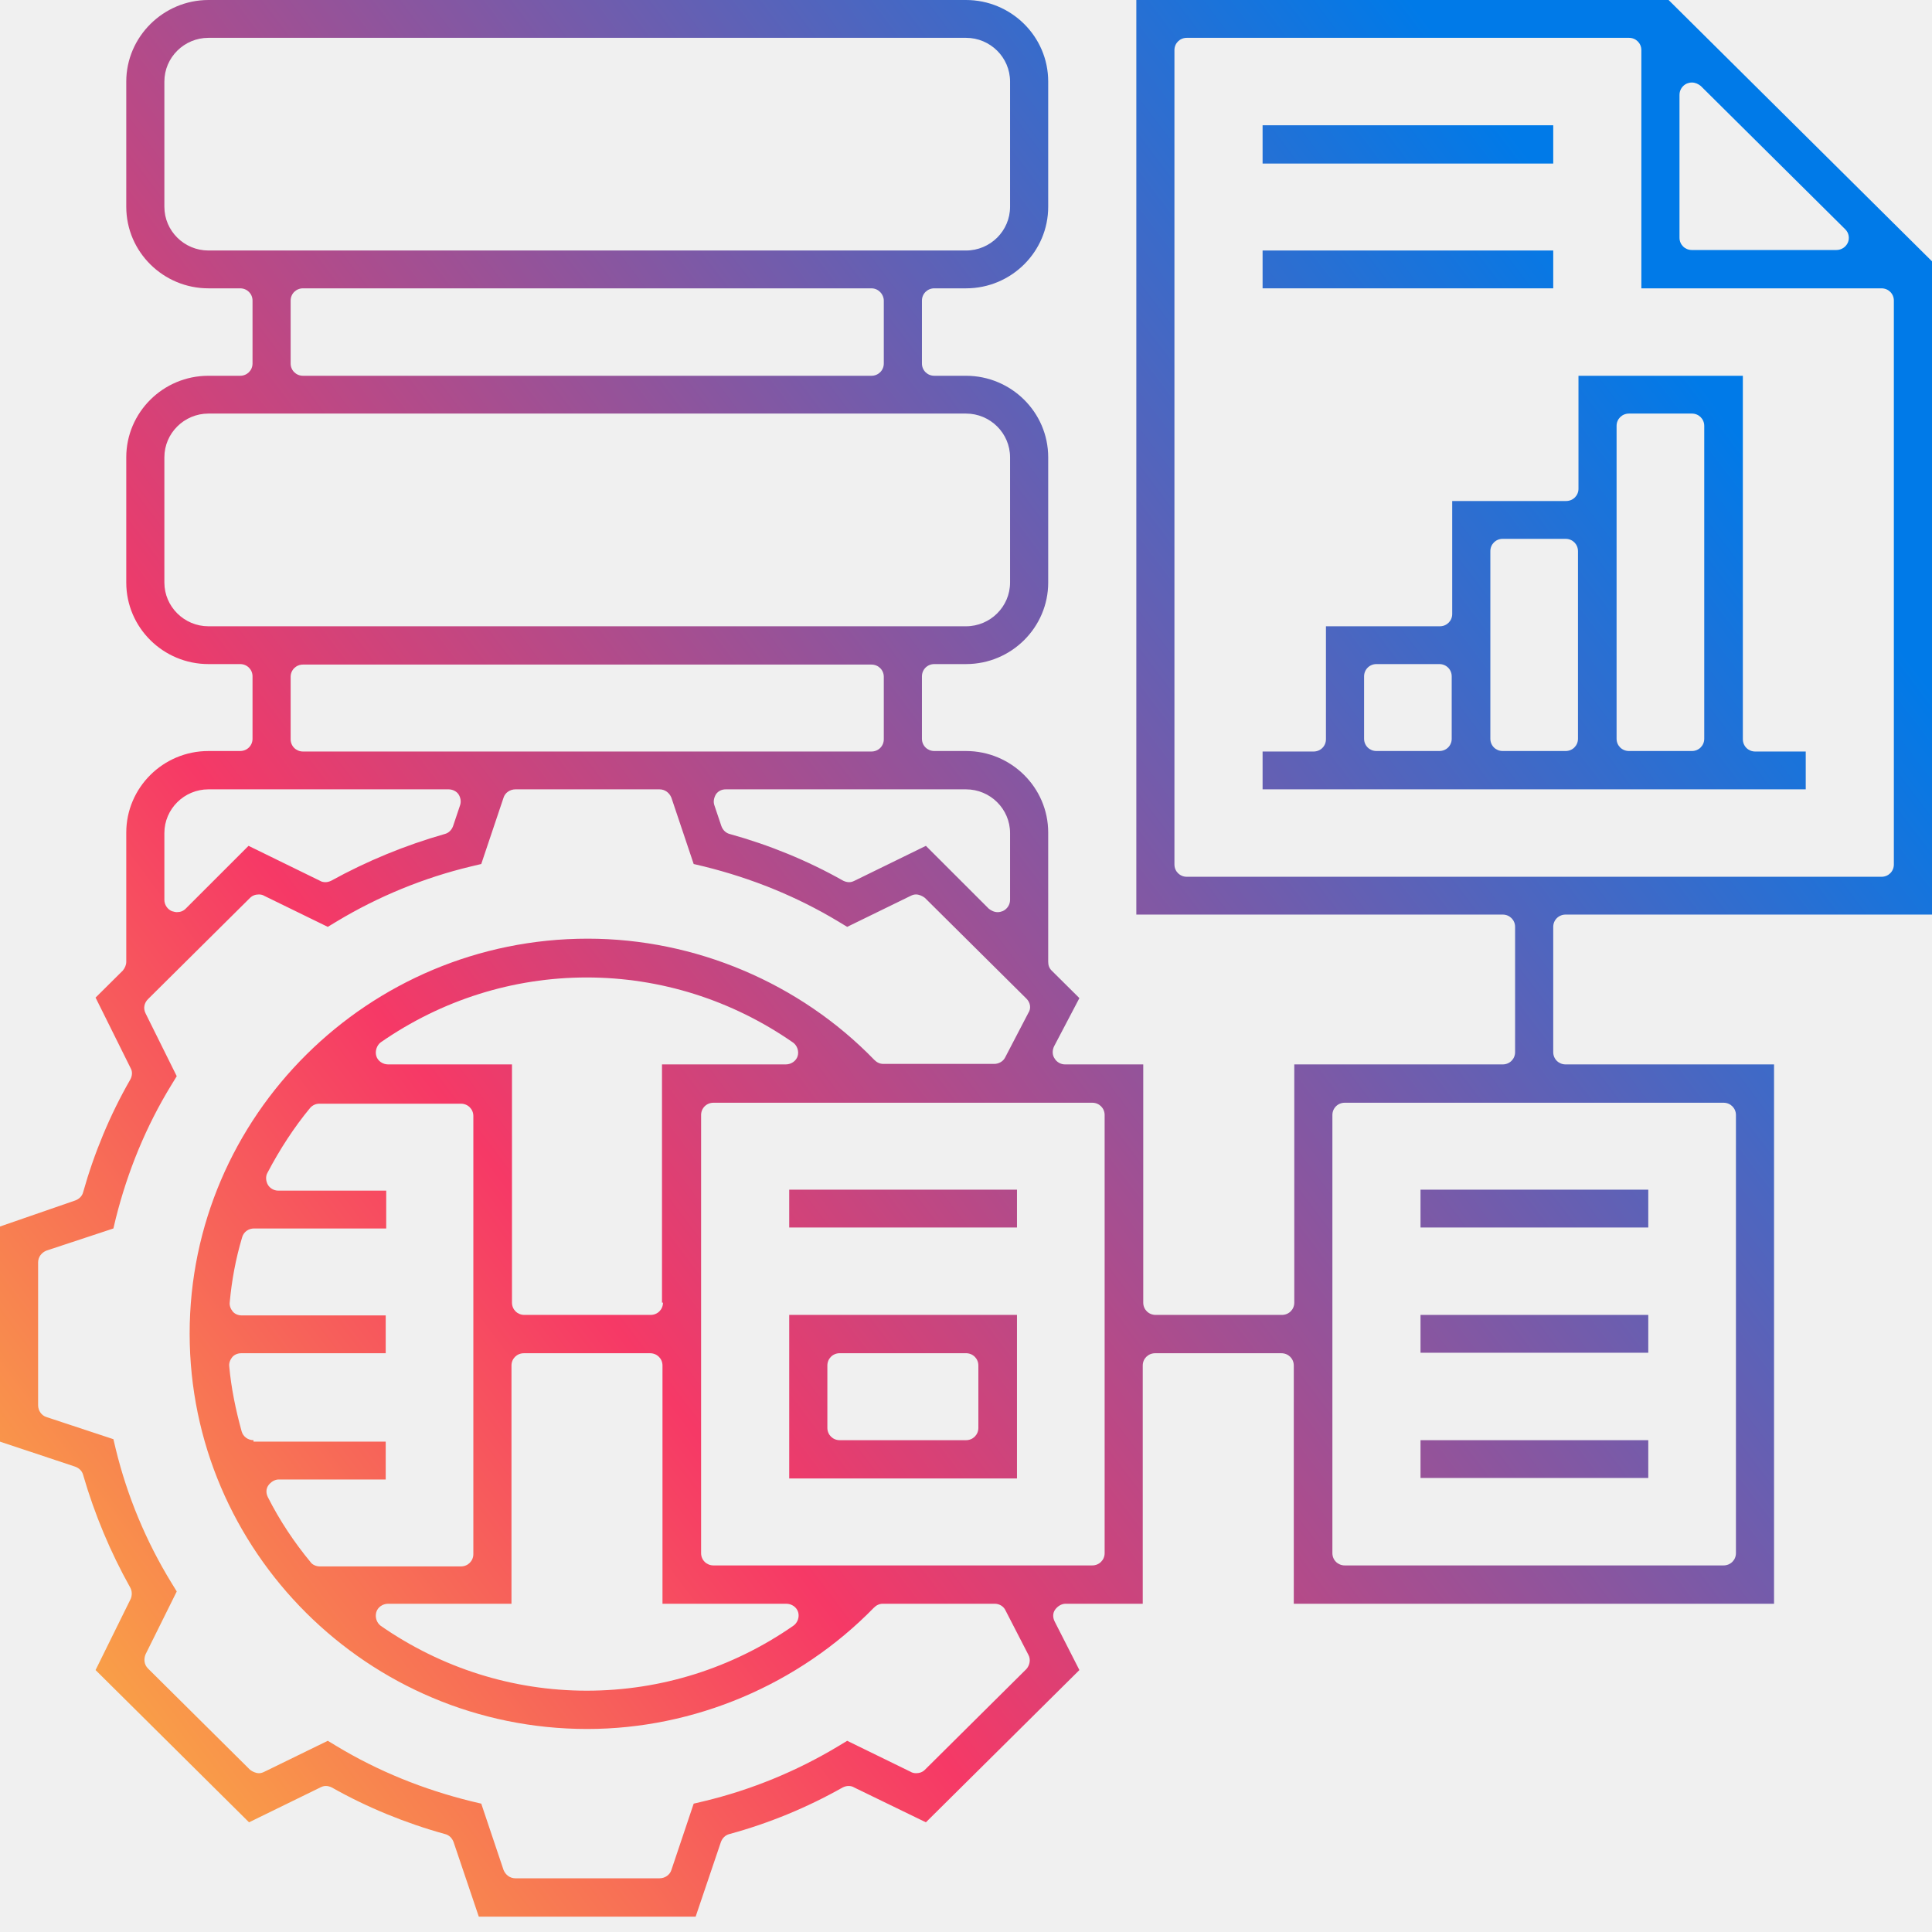
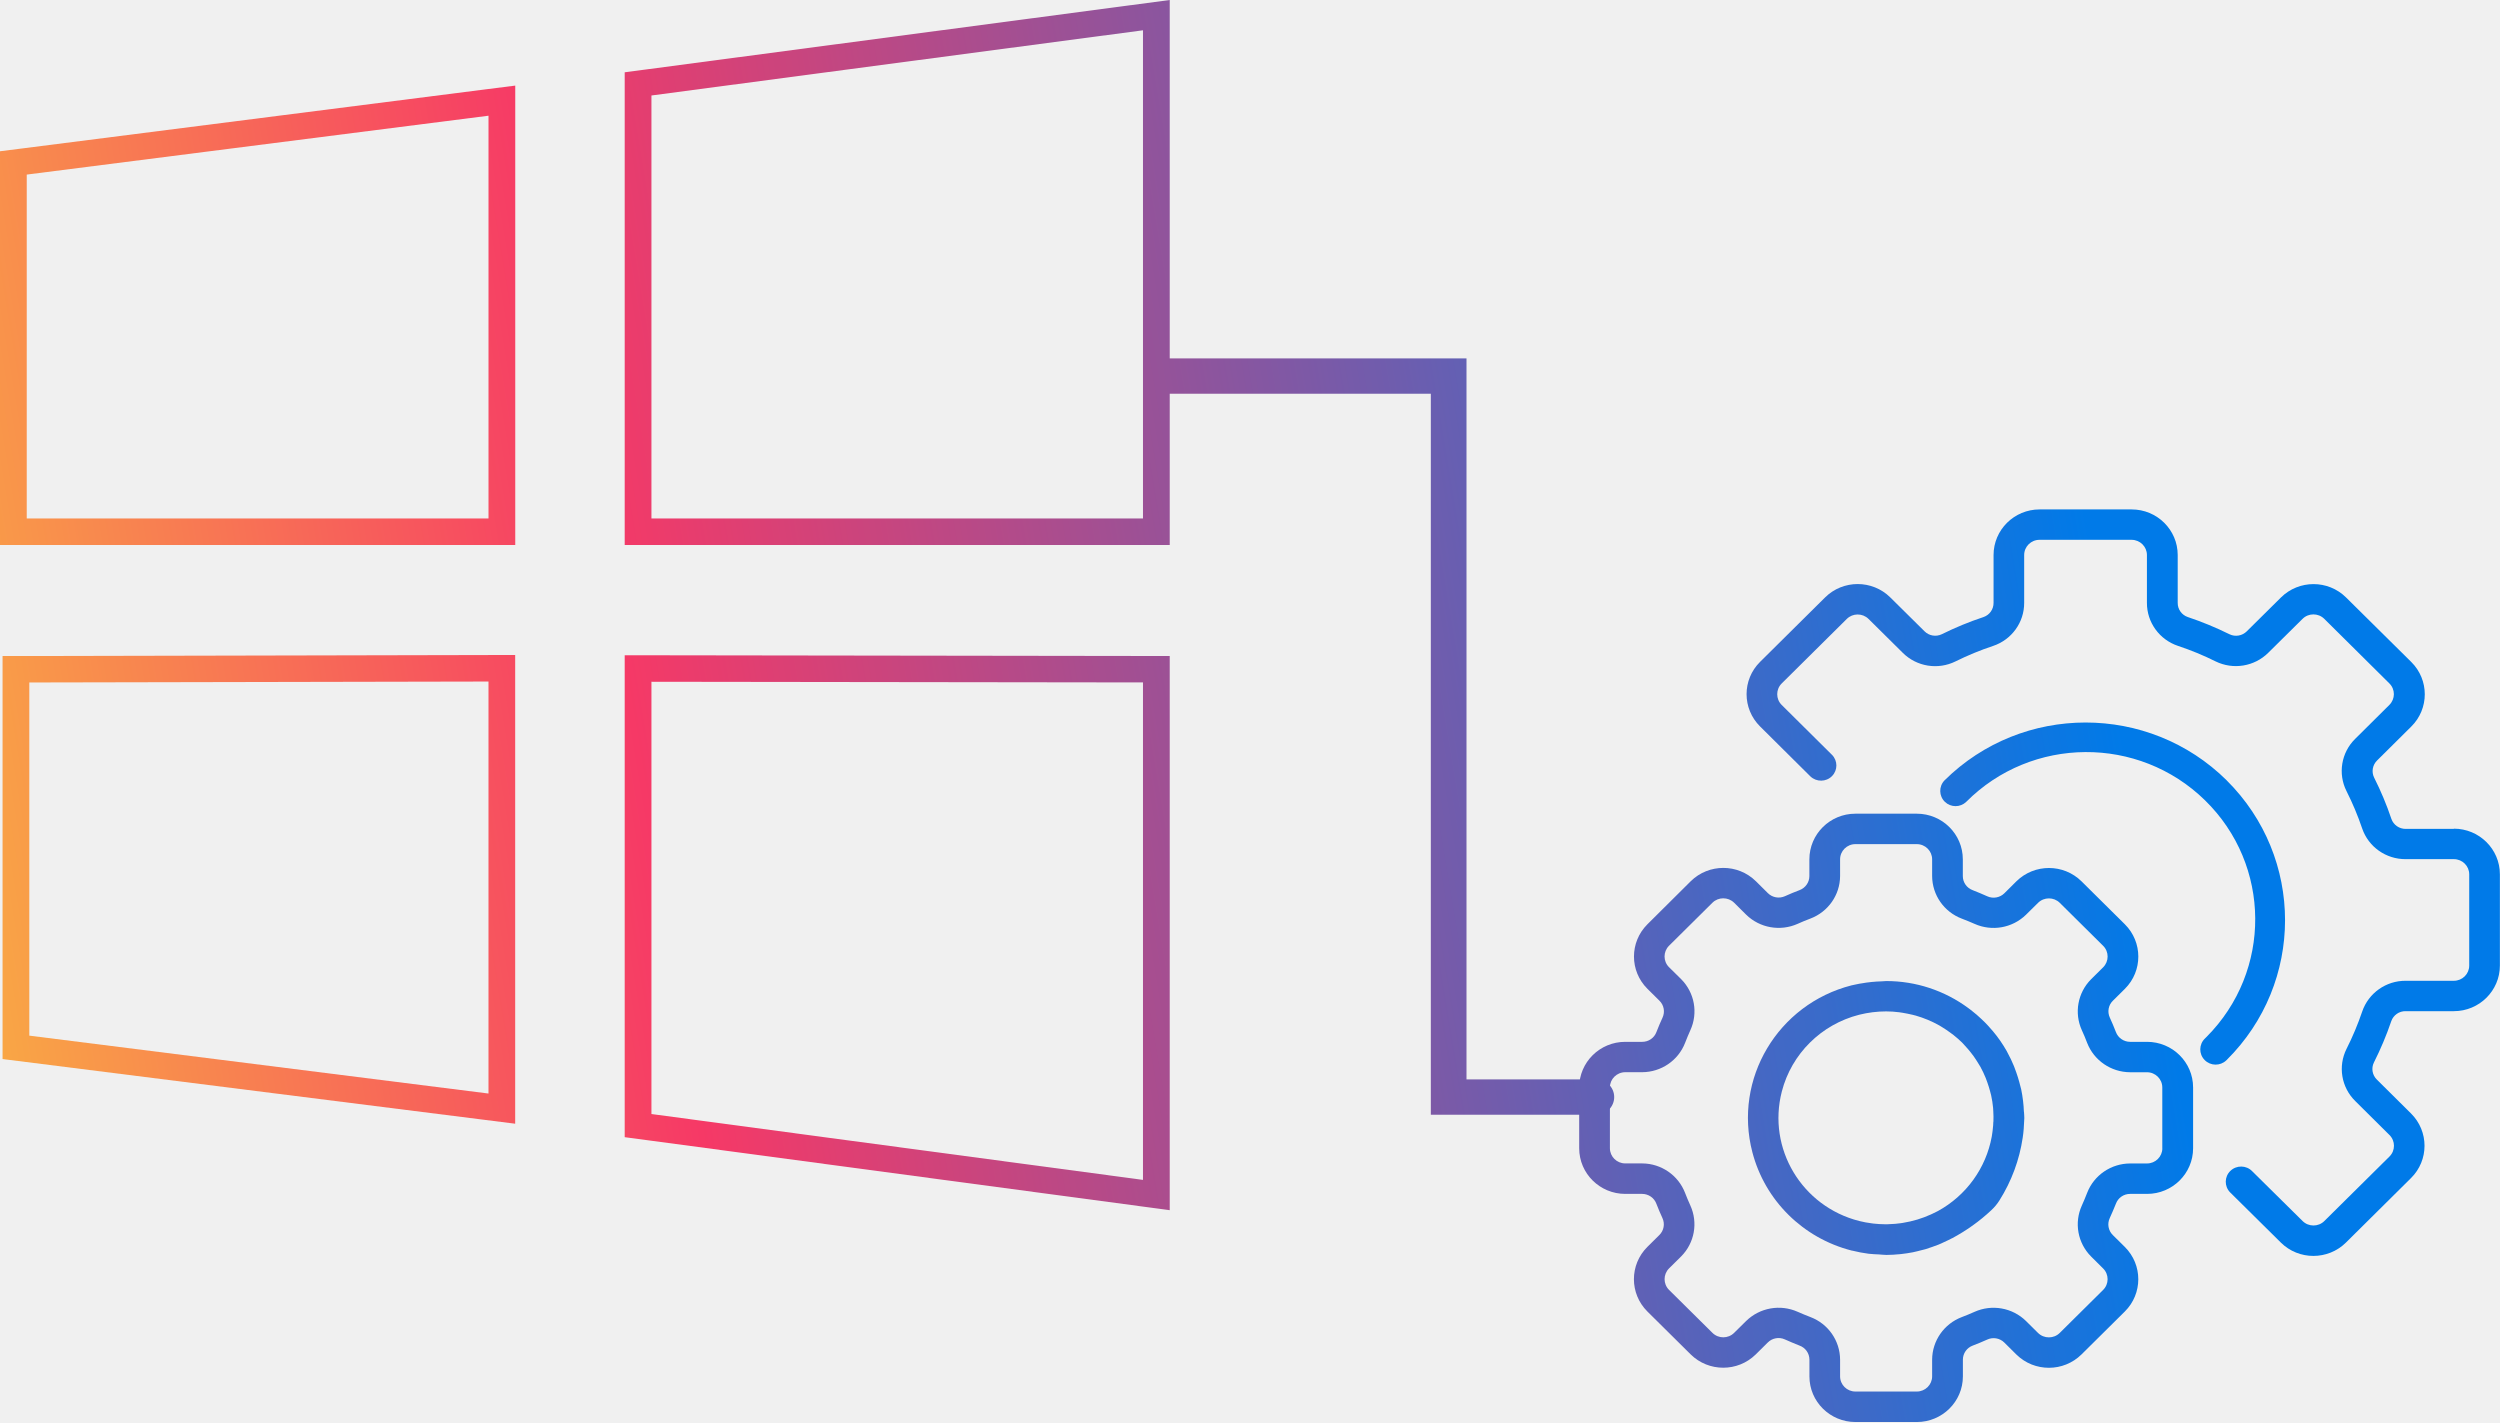
- <svg xmlns="http://www.w3.org/2000/svg" width="62" height="62" viewBox="0 0 62 62" fill="none">
-   <g clip-path="url(#clip0_866_688)">
-     <path d="M53.547 0H36.466V29.35H48.224C48.446 29.35 48.621 29.524 48.621 29.744V33.764C48.621 33.985 48.446 34.158 48.224 34.158H41.535V41.803C41.535 42.024 41.36 42.197 41.137 42.197H37.086C36.863 42.197 36.688 42.024 36.688 41.803V34.158H34.178C34.035 34.158 33.908 34.079 33.844 33.969C33.765 33.859 33.765 33.701 33.828 33.575L34.639 32.03L33.749 31.147C33.669 31.069 33.638 30.974 33.638 30.864V26.718C33.638 25.268 32.446 24.101 31 24.101H29.983C29.761 24.101 29.586 23.928 29.586 23.707V21.705C29.586 21.485 29.761 21.311 29.983 21.311H31C32.462 21.311 33.638 20.129 33.638 18.695V14.675C33.638 13.225 32.446 12.059 31 12.059H29.983C29.761 12.059 29.586 11.885 29.586 11.665V9.647C29.586 9.426 29.761 9.253 29.983 9.253H31C32.462 9.253 33.638 8.071 33.638 6.636V2.617C33.638 1.166 32.446 0 31 0H6.689C5.243 0 4.052 1.182 4.052 2.617V6.636C4.052 8.086 5.243 9.253 6.689 9.253H7.706C7.929 9.253 8.104 9.426 8.104 9.647V11.665C8.104 11.885 7.929 12.059 7.706 12.059H6.689C5.228 12.059 4.052 13.241 4.052 14.675V18.695C4.052 20.145 5.243 21.311 6.689 21.311H7.706C7.929 21.311 8.104 21.485 8.104 21.705V23.707C8.104 23.928 7.929 24.101 7.706 24.101H6.689C5.228 24.101 4.052 25.284 4.052 26.718V30.864C4.052 30.974 4.004 31.069 3.941 31.147L3.067 32.014L4.195 34.284C4.258 34.395 4.242 34.536 4.179 34.647C3.527 35.782 3.019 37.011 2.669 38.256C2.638 38.383 2.542 38.477 2.415 38.524L0 39.36V46.264L2.415 47.068C2.542 47.115 2.638 47.21 2.669 47.336C3.035 48.597 3.543 49.811 4.179 50.946C4.242 51.056 4.242 51.198 4.195 51.308L3.067 53.594L7.992 58.48L10.28 57.361C10.344 57.33 10.392 57.314 10.455 57.314C10.519 57.314 10.582 57.33 10.646 57.361C11.79 58.007 13.029 58.512 14.284 58.858C14.412 58.89 14.507 58.985 14.555 59.111L15.365 61.507H22.324L23.135 59.111C23.183 58.985 23.278 58.89 23.405 58.858C24.676 58.512 25.899 58.007 27.044 57.361C27.107 57.33 27.171 57.314 27.234 57.314C27.298 57.314 27.361 57.33 27.409 57.361L29.713 58.48L34.639 53.594L33.844 52.033C33.781 51.907 33.781 51.765 33.86 51.655C33.94 51.544 34.067 51.466 34.194 51.466H36.672V43.821C36.672 43.6 36.847 43.427 37.07 43.427H41.121C41.344 43.427 41.519 43.6 41.519 43.821V51.466H56.931V34.158H50.242C50.02 34.158 49.845 33.985 49.845 33.764V29.744C49.845 29.524 50.02 29.35 50.242 29.35H62V8.386L53.547 0ZM31 25.331C31.779 25.331 32.414 25.961 32.414 26.734V28.878C32.414 29.035 32.319 29.177 32.176 29.24C32.128 29.256 32.081 29.272 32.017 29.272C31.906 29.272 31.81 29.224 31.731 29.161L29.713 27.144L27.425 28.263C27.361 28.294 27.314 28.31 27.25 28.31C27.187 28.31 27.123 28.294 27.059 28.263C25.915 27.616 24.676 27.112 23.421 26.765C23.294 26.734 23.198 26.639 23.151 26.513L22.928 25.851C22.881 25.725 22.912 25.599 22.976 25.488C23.055 25.378 23.167 25.331 23.294 25.331H31ZM9.724 24.117C9.502 24.117 9.327 23.944 9.327 23.723V21.721C9.327 21.5 9.502 21.327 9.724 21.327H27.965C28.188 21.327 28.362 21.5 28.362 21.721V23.723C28.362 23.944 28.188 24.117 27.965 24.117H9.724ZM6.689 8.039C5.911 8.039 5.275 7.409 5.275 6.636V2.617C5.275 1.844 5.911 1.214 6.689 1.214H31C31.779 1.214 32.414 1.844 32.414 2.617V6.636C32.414 7.409 31.779 8.039 31 8.039H6.689ZM28.362 9.647V11.665C28.362 11.885 28.188 12.059 27.965 12.059H9.724C9.502 12.059 9.327 11.885 9.327 11.665V9.647C9.327 9.426 9.502 9.253 9.724 9.253H27.965C28.188 9.253 28.362 9.442 28.362 9.647ZM6.689 20.098C5.911 20.098 5.275 19.467 5.275 18.695V14.675C5.275 13.903 5.911 13.272 6.689 13.272H31C31.779 13.272 32.414 13.903 32.414 14.675V18.695C32.414 19.467 31.779 20.098 31 20.098H6.689ZM5.275 26.734C5.275 25.961 5.911 25.331 6.689 25.331H14.396C14.523 25.331 14.65 25.394 14.713 25.488C14.777 25.583 14.809 25.725 14.761 25.851L14.539 26.513C14.491 26.639 14.396 26.734 14.269 26.765C12.997 27.128 11.774 27.632 10.63 28.263C10.566 28.294 10.503 28.31 10.439 28.31C10.376 28.31 10.312 28.294 10.264 28.263L7.976 27.144L5.958 29.161C5.879 29.24 5.784 29.272 5.672 29.272C5.625 29.272 5.577 29.256 5.514 29.24C5.371 29.177 5.275 29.035 5.275 28.878V26.734ZM32.938 53.562L29.681 56.794C29.602 56.872 29.506 56.904 29.395 56.904C29.332 56.904 29.268 56.888 29.22 56.857L27.187 55.864L26.901 56.037C25.566 56.841 24.104 57.44 22.595 57.802L22.261 57.881L21.546 60.009C21.498 60.167 21.339 60.277 21.165 60.277H16.541C16.366 60.277 16.223 60.167 16.159 60.009L15.444 57.881L15.111 57.802C13.585 57.424 12.139 56.841 10.805 56.037L10.519 55.864L8.485 56.857C8.421 56.888 8.374 56.904 8.31 56.904C8.215 56.904 8.104 56.857 8.024 56.794L4.751 53.546C4.624 53.42 4.608 53.247 4.671 53.089L5.672 51.072L5.498 50.788C4.687 49.464 4.084 48.014 3.718 46.516L3.639 46.185L1.494 45.476C1.335 45.428 1.223 45.271 1.223 45.097V40.511C1.223 40.337 1.335 40.195 1.494 40.132L3.639 39.423L3.718 39.092C4.099 37.579 4.687 36.144 5.498 34.82L5.672 34.536L4.671 32.519C4.592 32.361 4.624 32.188 4.751 32.062L8.024 28.814C8.104 28.736 8.199 28.704 8.31 28.704C8.374 28.704 8.437 28.72 8.485 28.751L10.519 29.744L10.805 29.571C12.139 28.767 13.601 28.168 15.111 27.806L15.444 27.727L16.159 25.599C16.207 25.441 16.366 25.331 16.541 25.331H21.165C21.339 25.331 21.482 25.441 21.546 25.599L22.261 27.727L22.595 27.806C24.12 28.184 25.566 28.767 26.901 29.571L27.187 29.744L29.22 28.751C29.284 28.72 29.332 28.704 29.395 28.704C29.491 28.704 29.602 28.751 29.681 28.814L32.938 32.046C33.066 32.172 33.097 32.361 33.002 32.503L32.255 33.937C32.192 34.063 32.049 34.142 31.906 34.142H28.346C28.235 34.142 28.14 34.095 28.061 34.016C25.661 31.541 22.309 30.123 18.861 30.123C11.822 30.123 6.086 35.813 6.086 42.796C6.086 49.779 11.806 55.485 18.845 55.485C22.277 55.485 25.629 54.067 28.045 51.592C28.124 51.513 28.219 51.466 28.331 51.466H31.922C32.065 51.466 32.208 51.544 32.271 51.686L33.002 53.105C33.081 53.247 33.05 53.436 32.938 53.562ZM8.135 46.217C7.961 46.217 7.802 46.106 7.754 45.933C7.563 45.239 7.42 44.546 7.357 43.852C7.341 43.742 7.389 43.632 7.452 43.553C7.516 43.474 7.627 43.427 7.738 43.427H12.378V42.213H7.754C7.643 42.213 7.532 42.166 7.468 42.087C7.404 42.008 7.357 41.898 7.373 41.787C7.436 41.094 7.563 40.4 7.77 39.707C7.818 39.533 7.976 39.423 8.151 39.423H12.394V38.209H8.93C8.787 38.209 8.66 38.13 8.596 38.02C8.533 37.91 8.517 37.752 8.58 37.642C8.977 36.885 9.438 36.176 9.947 35.561C10.026 35.466 10.137 35.419 10.249 35.419H14.793C15.015 35.419 15.19 35.593 15.19 35.813V49.874C15.19 50.094 15.015 50.268 14.793 50.268H10.264C10.153 50.268 10.026 50.22 9.963 50.126C9.454 49.511 8.977 48.802 8.596 48.045C8.533 47.919 8.533 47.777 8.612 47.667C8.691 47.556 8.819 47.478 8.946 47.478H12.378V46.264H8.135V46.217ZM12.076 51.734C12.123 51.576 12.282 51.466 12.457 51.466H16.414V43.821C16.414 43.6 16.588 43.427 16.811 43.427H20.863C21.085 43.427 21.26 43.6 21.26 43.821V51.466H25.232C25.407 51.466 25.566 51.576 25.613 51.734C25.661 51.891 25.598 52.08 25.455 52.175C23.5 53.531 21.212 54.256 18.829 54.256C16.461 54.256 14.173 53.531 12.219 52.175C12.092 52.08 12.028 51.907 12.076 51.734ZM21.276 41.803C21.276 42.024 21.101 42.197 20.878 42.197H16.827C16.604 42.197 16.43 42.024 16.43 41.803V34.158H12.457C12.282 34.158 12.123 34.048 12.076 33.89C12.028 33.733 12.092 33.543 12.219 33.449C14.173 32.093 16.461 31.368 18.829 31.368C21.196 31.368 23.484 32.093 25.439 33.449C25.582 33.543 25.645 33.733 25.598 33.89C25.55 34.048 25.391 34.158 25.216 34.158H21.244V41.803H21.276ZM35.449 49.842C35.449 50.063 35.274 50.236 35.052 50.236H22.896C22.674 50.236 22.499 50.063 22.499 49.842V35.782C22.499 35.561 22.674 35.388 22.896 35.388H35.052C35.274 35.388 35.449 35.561 35.449 35.782V49.842ZM53.897 3.042C53.897 2.885 53.992 2.743 54.135 2.68C54.182 2.664 54.23 2.648 54.294 2.648C54.405 2.648 54.5 2.695 54.58 2.759L59.219 7.361C59.331 7.472 59.362 7.645 59.299 7.787C59.235 7.929 59.092 8.023 58.933 8.023H54.294C54.071 8.023 53.897 7.85 53.897 7.629V3.042ZM55.311 35.388C55.533 35.388 55.708 35.561 55.708 35.782V49.842C55.708 50.063 55.533 50.236 55.311 50.236H43.155C42.933 50.236 42.758 50.063 42.758 49.842V35.782C42.758 35.561 42.933 35.388 43.155 35.388H55.311ZM60.776 27.743C60.776 27.963 60.602 28.137 60.379 28.137H38.087C37.864 28.137 37.689 27.963 37.689 27.743V1.608C37.689 1.387 37.864 1.214 38.087 1.214H52.276C52.498 1.214 52.673 1.387 52.673 1.608V9.253H60.379C60.602 9.253 60.776 9.426 60.776 9.647V27.743Z" fill="url(#paint0_linear_866_688)" />
-     <path d="M32.636 38.178H25.327V39.392H32.636V38.178Z" fill="url(#paint1_linear_866_688)" />
-     <path d="M32.636 42.197H25.327V47.446H32.636V42.197ZM31.397 45.822C31.397 46.043 31.222 46.217 31 46.217H26.948C26.725 46.217 26.551 46.043 26.551 45.822V43.821C26.551 43.6 26.725 43.426 26.948 43.426H31C31.222 43.426 31.397 43.6 31.397 43.821V45.822Z" fill="url(#paint2_linear_866_688)" />
-     <path d="M52.895 38.178H45.586V39.392H52.895V38.178Z" fill="url(#paint3_linear_866_688)" />
-     <path d="M52.895 42.197H45.586V43.411H52.895V42.197Z" fill="url(#paint4_linear_866_688)" />
-     <path d="M52.895 46.217H45.586V47.43H52.895V46.217Z" fill="url(#paint5_linear_866_688)" />
-     <path d="M57.948 25.331V24.117H56.327C56.105 24.117 55.93 23.944 55.93 23.723V12.059H50.655V15.684C50.655 15.905 50.48 16.078 50.258 16.078H46.603V19.704C46.603 19.924 46.428 20.098 46.206 20.098H42.551V23.723C42.551 23.944 42.377 24.117 42.154 24.117H40.518V25.331H57.948ZM51.878 15.684V13.666C51.878 13.446 52.053 13.272 52.276 13.272H54.294C54.516 13.272 54.691 13.446 54.691 13.666V23.707C54.691 23.928 54.516 24.101 54.294 24.101H52.276C52.053 24.101 51.878 23.928 51.878 23.707V15.684ZM47.827 19.704V17.686C47.827 17.465 48.001 17.292 48.224 17.292H50.242C50.464 17.292 50.639 17.465 50.639 17.686V23.707C50.639 23.928 50.464 24.101 50.242 24.101H48.224C48.001 24.101 47.827 23.928 47.827 23.707V19.704ZM43.775 21.706C43.775 21.485 43.95 21.311 44.172 21.311H46.19C46.413 21.311 46.587 21.485 46.587 21.706V23.707C46.587 23.928 46.413 24.101 46.19 24.101H44.172C43.95 24.101 43.775 23.928 43.775 23.707V21.706Z" fill="url(#paint6_linear_866_688)" />
-     <path d="M49.845 4.02H40.518V5.249H49.845V4.02Z" fill="url(#paint7_linear_866_688)" />
-     <path d="M49.845 8.039H40.518V9.253H49.845V8.039Z" fill="url(#paint8_linear_866_688)" />
-   </g>
+ <svg xmlns="http://www.w3.org/2000/svg" width="109" height="62" viewBox="0 0 109 62" fill="none">
+   <path d="M93.609 45.424H92.873C92.597 45.424 92.348 45.252 92.253 44.996C92.171 44.784 92.084 44.576 91.989 44.37C91.872 44.12 91.924 43.823 92.123 43.631L92.647 43.111C93.427 42.333 93.425 41.077 92.644 40.299L90.753 38.425C89.968 37.651 88.701 37.651 87.915 38.425L87.391 38.946C87.194 39.14 86.897 39.194 86.644 39.078C86.436 38.984 86.227 38.897 86.013 38.813C85.751 38.718 85.578 38.472 85.579 38.196V37.467C85.579 36.367 84.68 35.477 83.572 35.477H80.896C79.787 35.477 78.889 36.369 78.889 37.467V38.196C78.889 38.47 78.716 38.716 78.457 38.811C78.244 38.892 78.034 38.978 77.826 39.073C77.573 39.188 77.276 39.136 77.079 38.94L76.555 38.42C75.77 37.648 74.503 37.648 73.718 38.42L71.827 40.299C71.046 41.077 71.046 42.333 71.827 43.111L72.352 43.631C72.55 43.825 72.602 44.12 72.486 44.37C72.39 44.576 72.303 44.784 72.221 44.996C72.126 45.256 71.875 45.427 71.597 45.424H70.861C69.751 45.424 68.853 46.315 68.853 47.413V50.065C68.853 51.164 69.753 52.054 70.861 52.054H71.597C71.873 52.054 72.122 52.225 72.217 52.481C72.299 52.693 72.386 52.901 72.482 53.107C72.598 53.358 72.546 53.654 72.348 53.847L71.823 54.367C71.044 55.145 71.044 56.4 71.823 57.178L73.714 59.052C74.499 59.826 75.766 59.826 76.551 59.052L77.076 58.532C77.272 58.337 77.569 58.283 77.822 58.399C78.03 58.493 78.24 58.58 78.453 58.665C78.716 58.757 78.891 59.004 78.891 59.281V60.011C78.891 61.11 79.79 62 80.898 62H83.574C84.684 62 85.582 61.108 85.582 60.011V59.281C85.582 59.008 85.754 58.761 86.013 58.667C86.227 58.586 86.436 58.499 86.644 58.405C86.897 58.289 87.194 58.341 87.391 58.538L87.915 59.058C88.701 59.83 89.968 59.828 90.753 59.054L92.644 57.18C93.425 56.402 93.425 55.146 92.644 54.368L92.119 53.849C91.921 53.654 91.868 53.359 91.985 53.109C92.08 52.903 92.167 52.695 92.253 52.483C92.348 52.223 92.597 52.052 92.875 52.054H93.611C94.721 52.054 95.619 51.162 95.619 50.065V47.413C95.619 46.313 94.719 45.424 93.611 45.424H93.609ZM94.278 50.065C94.278 50.43 93.978 50.727 93.609 50.727H92.873C92.041 50.731 91.297 51.239 90.999 52.01C90.927 52.194 90.852 52.377 90.77 52.558C90.426 53.311 90.585 54.195 91.172 54.784L91.695 55.304C91.957 55.562 91.957 55.982 91.695 56.242L89.804 58.116C89.544 58.374 89.12 58.374 88.858 58.116L88.333 57.596C87.74 57.014 86.847 56.856 86.087 57.197C85.906 57.278 85.721 57.355 85.535 57.425C84.76 57.719 84.245 58.457 84.241 59.279V60.009C84.241 60.375 83.941 60.671 83.572 60.671H80.896C80.527 60.671 80.228 60.375 80.228 60.009V59.279C80.224 58.455 79.711 57.717 78.933 57.423C78.747 57.351 78.562 57.276 78.38 57.195C77.62 56.855 76.728 57.013 76.133 57.594L75.608 58.112C75.348 58.372 74.924 58.372 74.662 58.112L72.771 56.24C72.511 55.982 72.511 55.562 72.771 55.302L73.296 54.782C73.883 54.195 74.042 53.309 73.698 52.556C73.617 52.377 73.539 52.194 73.469 52.01C73.171 51.239 72.429 50.729 71.597 50.725H70.861C70.492 50.725 70.192 50.428 70.192 50.063V47.411C70.192 47.045 70.492 46.748 70.861 46.748H71.597C72.429 46.745 73.174 46.236 73.471 45.466C73.543 45.281 73.618 45.098 73.7 44.917C74.044 44.164 73.885 43.28 73.298 42.691L72.771 42.171C72.509 41.913 72.509 41.493 72.771 41.233L74.662 39.359C74.922 39.102 75.346 39.102 75.608 39.359L76.133 39.88C76.726 40.461 77.62 40.619 78.38 40.278C78.56 40.197 78.745 40.12 78.931 40.051C79.709 39.756 80.224 39.021 80.228 38.196V37.467C80.228 37.101 80.527 36.804 80.896 36.804H83.572C83.941 36.804 84.241 37.101 84.241 37.467V38.196C84.245 39.021 84.757 39.758 85.535 40.053C85.721 40.124 85.906 40.199 86.089 40.28C86.849 40.621 87.74 40.463 88.335 39.881L88.86 39.363C89.122 39.105 89.544 39.105 89.806 39.363L91.697 41.237C91.957 41.495 91.957 41.915 91.697 42.175L91.172 42.695C90.587 43.282 90.426 44.168 90.77 44.921C90.852 45.1 90.93 45.283 90.999 45.468C91.297 46.236 92.041 46.746 92.871 46.75H93.607C93.977 46.75 94.276 47.047 94.276 47.413V50.065H94.278Z" fill="url(#paint0_linear_1520_2058)" />
+   <path d="M88.242 48.474C88.236 48.314 88.225 48.156 88.205 47.998C88.184 47.829 88.159 47.659 88.124 47.496C88.1 47.388 88.069 47.28 88.04 47.174C88.003 47.037 87.96 46.903 87.914 46.77C87.881 46.677 87.848 46.587 87.813 46.494C87.727 46.283 87.628 46.075 87.517 45.874C87.509 45.859 87.504 45.842 87.494 45.828C87.319 45.522 87.119 45.229 86.891 44.96C86.872 44.937 86.851 44.913 86.829 44.89C86.736 44.782 86.643 44.676 86.542 44.576C86.489 44.523 86.435 44.472 86.38 44.42C86.314 44.359 86.246 44.297 86.18 44.239C86.099 44.17 86.017 44.103 85.931 44.037L85.823 43.956C84.787 43.188 83.528 42.772 82.235 42.774C82.169 42.774 82.101 42.784 82.035 42.787C81.893 42.791 81.749 42.799 81.606 42.814C81.53 42.822 81.454 42.832 81.378 42.841C81.161 42.87 80.943 42.911 80.729 42.961C77.507 43.785 75.57 47.043 76.403 50.236C76.951 52.341 78.611 53.983 80.735 54.525C80.747 54.525 80.757 54.528 80.768 54.53C80.999 54.588 81.233 54.632 81.47 54.663C81.625 54.682 81.781 54.686 81.938 54.694C82.043 54.7 82.138 54.715 82.247 54.715C82.437 54.715 82.636 54.702 82.838 54.682C82.859 54.682 82.88 54.677 82.904 54.675C83.067 54.657 83.23 54.632 83.399 54.6C83.465 54.586 83.528 54.571 83.594 54.555C83.712 54.528 83.829 54.499 83.949 54.465C84.043 54.438 84.134 54.405 84.225 54.373C84.317 54.34 84.412 54.307 84.507 54.27C84.602 54.234 84.682 54.193 84.767 54.153C84.88 54.101 84.991 54.051 85.102 53.991H85.106C85.729 53.66 86.306 53.248 86.822 52.764C86.96 52.636 87.082 52.489 87.181 52.329C87.704 51.499 88.046 50.571 88.19 49.604C88.209 49.477 88.225 49.348 88.234 49.217C88.244 49.098 88.25 48.979 88.254 48.859C88.254 48.821 88.26 48.786 88.26 48.748C88.26 48.653 88.252 48.568 88.246 48.478L88.242 48.474ZM86.909 48.909C86.909 48.965 86.905 49.019 86.901 49.073C86.889 49.233 86.868 49.395 86.841 49.554C86.59 50.933 85.727 52.127 84.49 52.803C84.406 52.845 84.324 52.886 84.243 52.924L84.186 52.951C83.798 53.127 83.388 53.25 82.966 53.317C82.937 53.321 82.906 53.327 82.877 53.331C82.793 53.342 82.711 53.352 82.63 53.359C82.523 53.369 82.414 53.375 82.303 53.377H82.163C82.006 53.377 81.847 53.365 81.689 53.348L81.61 53.338C81.425 53.315 81.242 53.281 81.064 53.236C78.557 52.601 77.045 50.072 77.688 47.588C78.112 45.947 79.404 44.665 81.06 44.243C81.444 44.147 81.839 44.097 82.235 44.097C82.426 44.097 82.618 44.11 82.807 44.135C82.857 44.141 82.908 44.151 82.958 44.158C83.102 44.182 83.246 44.211 83.388 44.245C83.434 44.257 83.481 44.268 83.526 44.28C83.881 44.382 84.223 44.524 84.546 44.705C84.598 44.734 84.647 44.767 84.699 44.798C84.804 44.863 84.907 44.931 85.008 45.006C85.063 45.044 85.117 45.083 85.17 45.125C85.302 45.229 85.426 45.339 85.547 45.456C85.593 45.505 85.638 45.557 85.685 45.607C85.762 45.69 85.836 45.774 85.908 45.865C85.957 45.926 86.005 45.99 86.052 46.053C86.118 46.15 86.186 46.248 86.246 46.35C86.279 46.406 86.312 46.458 86.347 46.516C86.433 46.673 86.511 46.835 86.577 47.001C86.604 47.066 86.625 47.134 86.65 47.199C86.693 47.321 86.732 47.444 86.765 47.569C86.783 47.634 86.8 47.694 86.814 47.758C86.853 47.937 86.882 48.118 86.899 48.301C86.903 48.349 86.903 48.399 86.907 48.447C86.917 48.599 86.919 48.753 86.913 48.907L86.909 48.909Z" fill="url(#paint1_linear_1520_2058)" />
+   <path d="M106.993 36.14H104.888C104.609 36.142 104.356 35.968 104.265 35.705C104.057 35.088 103.806 34.488 103.513 33.906C103.388 33.656 103.441 33.353 103.641 33.157L105.133 31.676C105.916 30.9 105.916 29.641 105.133 28.864L102.288 26.049C101.505 25.273 100.234 25.273 99.451 26.049L97.959 27.526C97.76 27.724 97.457 27.776 97.205 27.653C96.618 27.362 96.011 27.112 95.39 26.904C95.123 26.814 94.945 26.565 94.948 26.286V24.2C94.948 23.101 94.049 22.211 92.941 22.211H88.926C87.817 22.211 86.919 23.103 86.919 24.2V26.286C86.921 26.563 86.746 26.814 86.48 26.904C85.858 27.11 85.251 27.36 84.665 27.651C84.412 27.774 84.107 27.724 83.909 27.524L82.414 26.045C81.629 25.271 80.36 25.271 79.577 26.045L76.738 28.859C75.955 29.635 75.955 30.894 76.738 31.672L78.932 33.85C79.198 34.104 79.622 34.099 79.878 33.835C80.129 33.579 80.129 33.17 79.878 32.914L77.682 30.736C77.422 30.478 77.422 30.058 77.682 29.799L80.521 26.985C80.782 26.727 81.205 26.727 81.468 26.985L82.962 28.464C83.567 29.067 84.493 29.217 85.261 28.837C85.792 28.574 86.34 28.348 86.901 28.162C87.712 27.89 88.258 27.133 88.254 26.284V24.198C88.254 23.833 88.553 23.536 88.922 23.536H92.937C93.306 23.536 93.606 23.833 93.606 24.198V26.284C93.602 27.133 94.148 27.888 94.958 28.16C95.52 28.346 96.068 28.572 96.598 28.836C97.366 29.213 98.291 29.063 98.897 28.46L100.392 26.981C100.652 26.723 101.076 26.723 101.338 26.981L104.177 29.797C104.438 30.055 104.438 30.474 104.177 30.734L102.685 32.215C102.077 32.814 101.925 33.733 102.308 34.493C102.574 35.019 102.801 35.562 102.99 36.119C103.264 36.924 104.028 37.463 104.885 37.459H106.989C107.358 37.459 107.658 37.755 107.658 38.121V42.1C107.658 42.466 107.358 42.762 106.989 42.762H104.885C104.028 42.758 103.266 43.3 102.992 44.103C102.803 44.659 102.576 45.202 102.31 45.728C101.929 46.489 102.08 47.407 102.689 48.006L104.181 49.487C104.442 49.745 104.442 50.165 104.181 50.425L101.34 53.238C101.08 53.496 100.656 53.496 100.394 53.238L98.194 51.064C97.937 50.8 97.514 50.794 97.247 51.049C96.981 51.303 96.975 51.723 97.232 51.986C97.238 51.992 97.243 51.998 97.247 52.002L99.445 54.176C100.228 54.952 101.499 54.952 102.283 54.176L105.122 51.362C105.905 50.586 105.905 49.327 105.122 48.549L103.631 47.07C103.431 46.874 103.379 46.573 103.503 46.323C103.796 45.741 104.049 45.141 104.259 44.524C104.35 44.261 104.601 44.083 104.883 44.087H106.987C108.097 44.087 108.995 43.196 108.995 42.098V38.119C108.995 37.02 108.095 36.13 106.987 36.13L106.993 36.14Z" fill="url(#paint2_linear_1520_2058)" />
+   <path d="M97.084 34.023C93.685 30.661 88.181 30.661 84.782 34.023C84.526 34.287 84.534 34.707 84.798 34.961C85.056 35.21 85.468 35.21 85.727 34.961C88.582 32.094 93.243 32.063 96.137 34.892C99.031 37.721 99.062 42.34 96.207 45.208C96.184 45.231 96.16 45.254 96.137 45.277C95.871 45.531 95.863 45.951 96.121 46.215C96.378 46.479 96.802 46.487 97.068 46.23C97.074 46.225 97.08 46.219 97.084 46.215C100.476 42.847 100.476 37.393 97.084 34.025V34.023Z" fill="url(#paint3_linear_1520_2058)" />
+   <path d="M69.601 48.603H62.384V17.166H50.831C50.402 17.166 50.054 16.821 50.054 16.395C50.054 15.97 50.402 15.625 50.831 15.625H63.939V47.062H69.601C70.031 47.062 70.379 47.407 70.379 47.833C70.379 48.258 70.031 48.603 69.601 48.603Z" fill="url(#paint4_linear_1520_2058)" />
+   <path d="M21.299 5.043V22.606H1.166V7.612L21.299 5.045V5.043ZM22.465 3.732L21.149 3.899L1.016 6.466L0 6.595V23.761H22.465V3.73V3.732Z" fill="url(#paint5_linear_1520_2058)" />
+   <path d="M49.834 1.321V22.606H28.403V4.163L49.834 1.321ZM51 0L49.679 0.175L28.248 3.018L27.237 3.152V23.761H51V0V0Z" fill="url(#paint6_linear_1520_2058)" />
+   <path d="M28.403 29.725L49.834 29.754V51.443L28.403 48.572V29.725ZM27.237 28.568V49.581L28.248 49.716L49.679 52.587L51 52.764V28.601H49.836L28.405 28.57H27.237V28.568Z" fill="url(#paint7_linear_1520_2058)" />
+   <path d="M21.298 29.713V47.678L1.278 45.154V29.756L21.296 29.715L21.298 29.713ZM22.462 28.558H21.294L1.276 28.602H0.112V46.175L1.131 46.303L21.149 48.828L22.462 48.994V28.558Z" fill="url(#paint8_linear_1520_2058)" />
  <defs>
-     <linearGradient id="paint0_linear_866_688" x1="-5.201" y1="52.948" x2="52.386" y2="9.411" gradientUnits="userSpaceOnUse">
+     <linearGradient id="paint0_linear_1520_2058" x1="-3.694" y1="62.797" x2="94.941" y2="46.364" gradientUnits="userSpaceOnUse">
      <stop stop-color="#FABE3E" />
-       <stop offset="0.362" stop-color="#F63966" />
+       <stop offset="0.36" stop-color="#F63966" />
      <stop offset="1" stop-color="#007AE8" />
    </linearGradient>
-     <linearGradient id="paint1_linear_866_688" x1="0.255" y1="60.165" x2="57.842" y2="16.628" gradientUnits="userSpaceOnUse">
+     <linearGradient id="paint1_linear_1520_2058" x1="-3.694" y1="62.799" x2="94.941" y2="46.366" gradientUnits="userSpaceOnUse">
      <stop stop-color="#FABE3E" />
-       <stop offset="0.362" stop-color="#F63966" />
+       <stop offset="0.36" stop-color="#F63966" />
      <stop offset="1" stop-color="#007AE8" />
    </linearGradient>
-     <linearGradient id="paint2_linear_866_688" x1="3.172" y1="64.023" x2="60.759" y2="20.487" gradientUnits="userSpaceOnUse">
+     <linearGradient id="paint2_linear_1520_2058" x1="-5.019" y1="54.838" x2="93.616" y2="38.405" gradientUnits="userSpaceOnUse">
      <stop stop-color="#FABE3E" />
-       <stop offset="0.362" stop-color="#F63966" />
+       <stop offset="0.36" stop-color="#F63966" />
      <stop offset="1" stop-color="#007AE8" />
    </linearGradient>
-     <linearGradient id="paint3_linear_866_688" x1="7.548" y1="69.811" x2="65.135" y2="26.275" gradientUnits="userSpaceOnUse">
+     <linearGradient id="paint3_linear_1520_2058" x1="-4.983" y1="55.062" x2="93.652" y2="38.626" gradientUnits="userSpaceOnUse">
      <stop stop-color="#FABE3E" />
-       <stop offset="0.362" stop-color="#F63966" />
+       <stop offset="0.36" stop-color="#F63966" />
      <stop offset="1" stop-color="#007AE8" />
    </linearGradient>
-     <linearGradient id="paint4_linear_866_688" x1="9.493" y1="72.384" x2="67.079" y2="28.847" gradientUnits="userSpaceOnUse">
+     <linearGradient id="paint4_linear_1520_2058" x1="-6.975" y1="43.107" x2="91.66" y2="26.673" gradientUnits="userSpaceOnUse">
      <stop stop-color="#FABE3E" />
-       <stop offset="0.362" stop-color="#F63966" />
+       <stop offset="0.36" stop-color="#F63966" />
      <stop offset="1" stop-color="#007AE8" />
    </linearGradient>
-     <linearGradient id="paint5_linear_866_688" x1="11.438" y1="74.956" x2="69.024" y2="31.419" gradientUnits="userSpaceOnUse">
+     <linearGradient id="paint5_linear_1520_2058" x1="-11.021" y1="18.82" x2="87.612" y2="2.384" gradientUnits="userSpaceOnUse">
      <stop stop-color="#FABE3E" />
-       <stop offset="0.362" stop-color="#F63966" />
+       <stop offset="0.36" stop-color="#F63966" />
      <stop offset="1" stop-color="#007AE8" />
    </linearGradient>
-     <linearGradient id="paint6_linear_866_688" x1="-0.352" y1="59.361" x2="57.234" y2="15.825" gradientUnits="userSpaceOnUse">
+     <linearGradient id="paint6_linear_1520_2058" x1="-10.56" y1="21.585" x2="88.075" y2="5.15" gradientUnits="userSpaceOnUse">
      <stop stop-color="#FABE3E" />
-       <stop offset="0.362" stop-color="#F63966" />
+       <stop offset="0.36" stop-color="#F63966" />
      <stop offset="1" stop-color="#007AE8" />
    </linearGradient>
-     <linearGradient id="paint7_linear_866_688" x1="-10.441" y1="46.017" x2="47.146" y2="2.48" gradientUnits="userSpaceOnUse">
+     <linearGradient id="paint7_linear_1520_2058" x1="-6.147" y1="48.073" x2="92.488" y2="31.638" gradientUnits="userSpaceOnUse">
      <stop stop-color="#FABE3E" />
-       <stop offset="0.362" stop-color="#F63966" />
+       <stop offset="0.36" stop-color="#F63966" />
      <stop offset="1" stop-color="#007AE8" />
    </linearGradient>
-     <linearGradient id="paint8_linear_866_688" x1="-8.496" y1="48.589" x2="49.09" y2="5.053" gradientUnits="userSpaceOnUse">
+     <linearGradient id="paint8_linear_1520_2058" x1="-7.189" y1="41.819" x2="91.444" y2="25.385" gradientUnits="userSpaceOnUse">
      <stop stop-color="#FABE3E" />
-       <stop offset="0.362" stop-color="#F63966" />
+       <stop offset="0.36" stop-color="#F63966" />
      <stop offset="1" stop-color="#007AE8" />
    </linearGradient>
-     <clipPath id="clip0_866_688">
-       <rect width="62" height="61.507" fill="white" />
-     </clipPath>
  </defs>
</svg>
